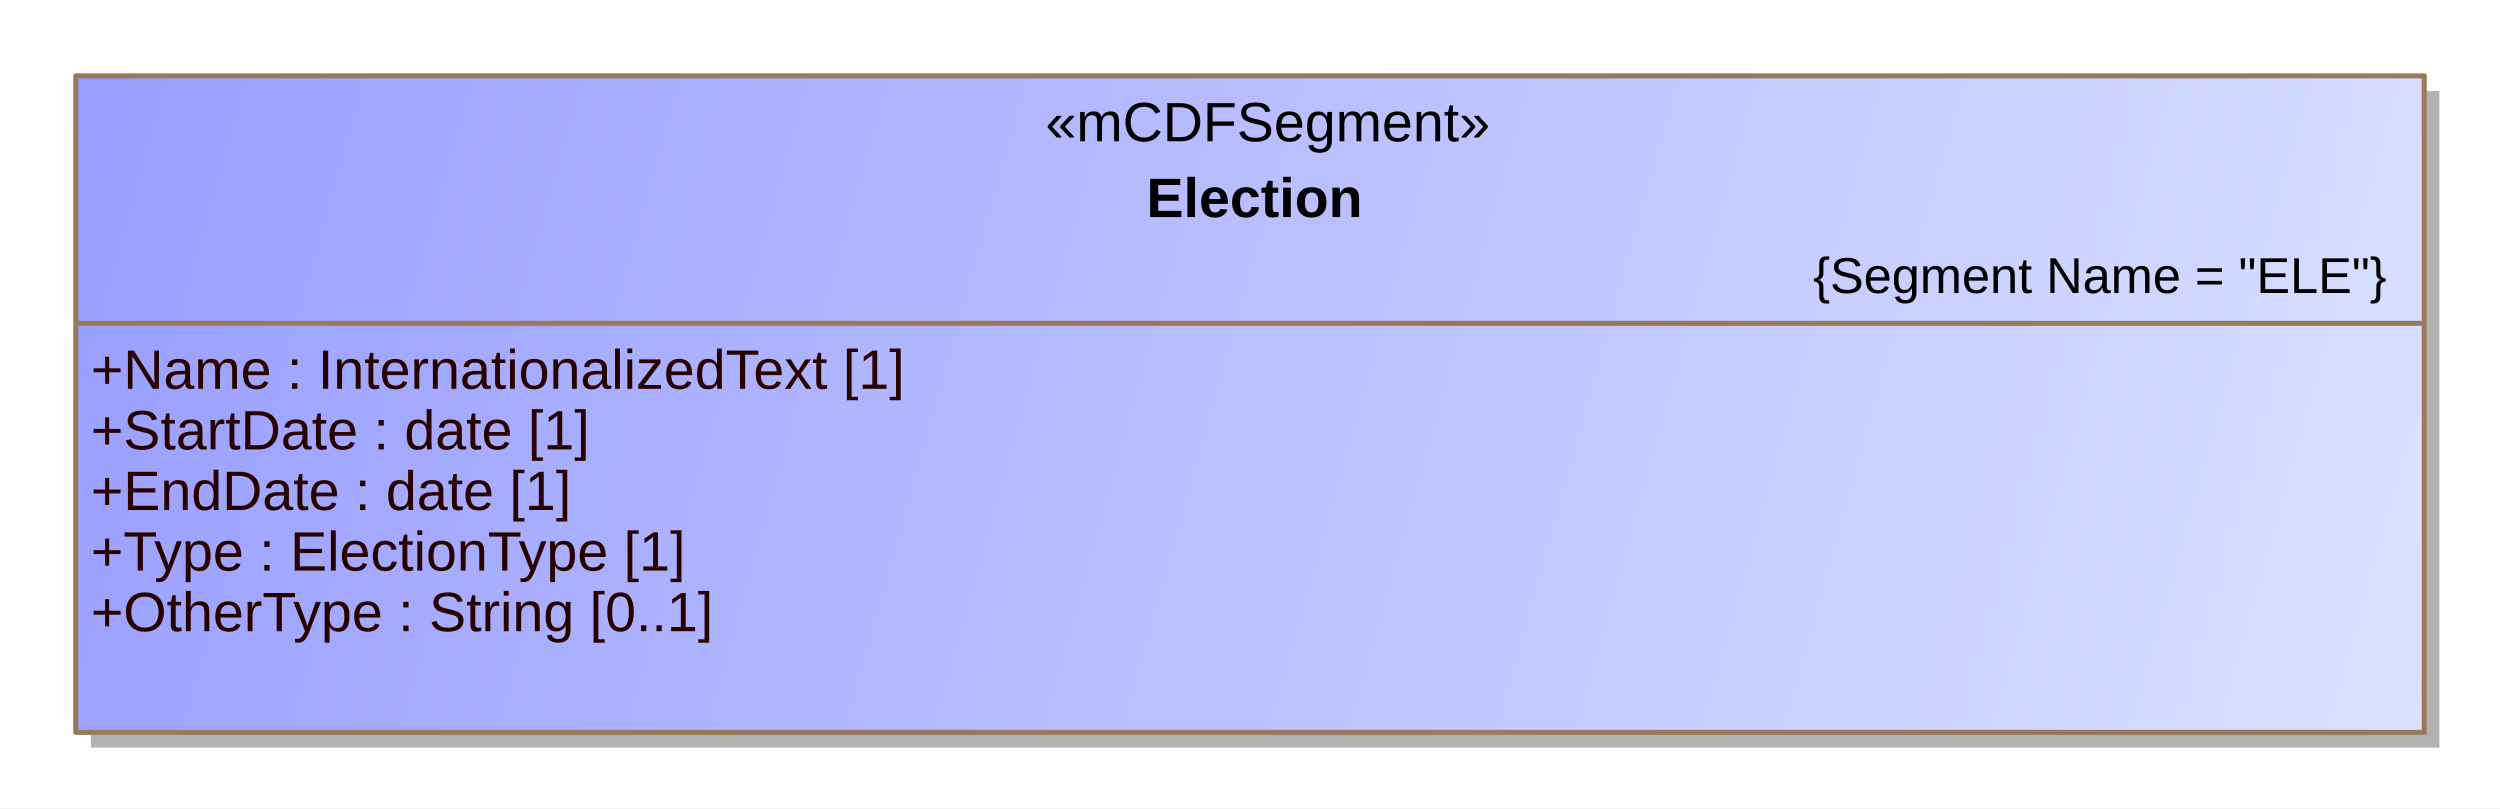
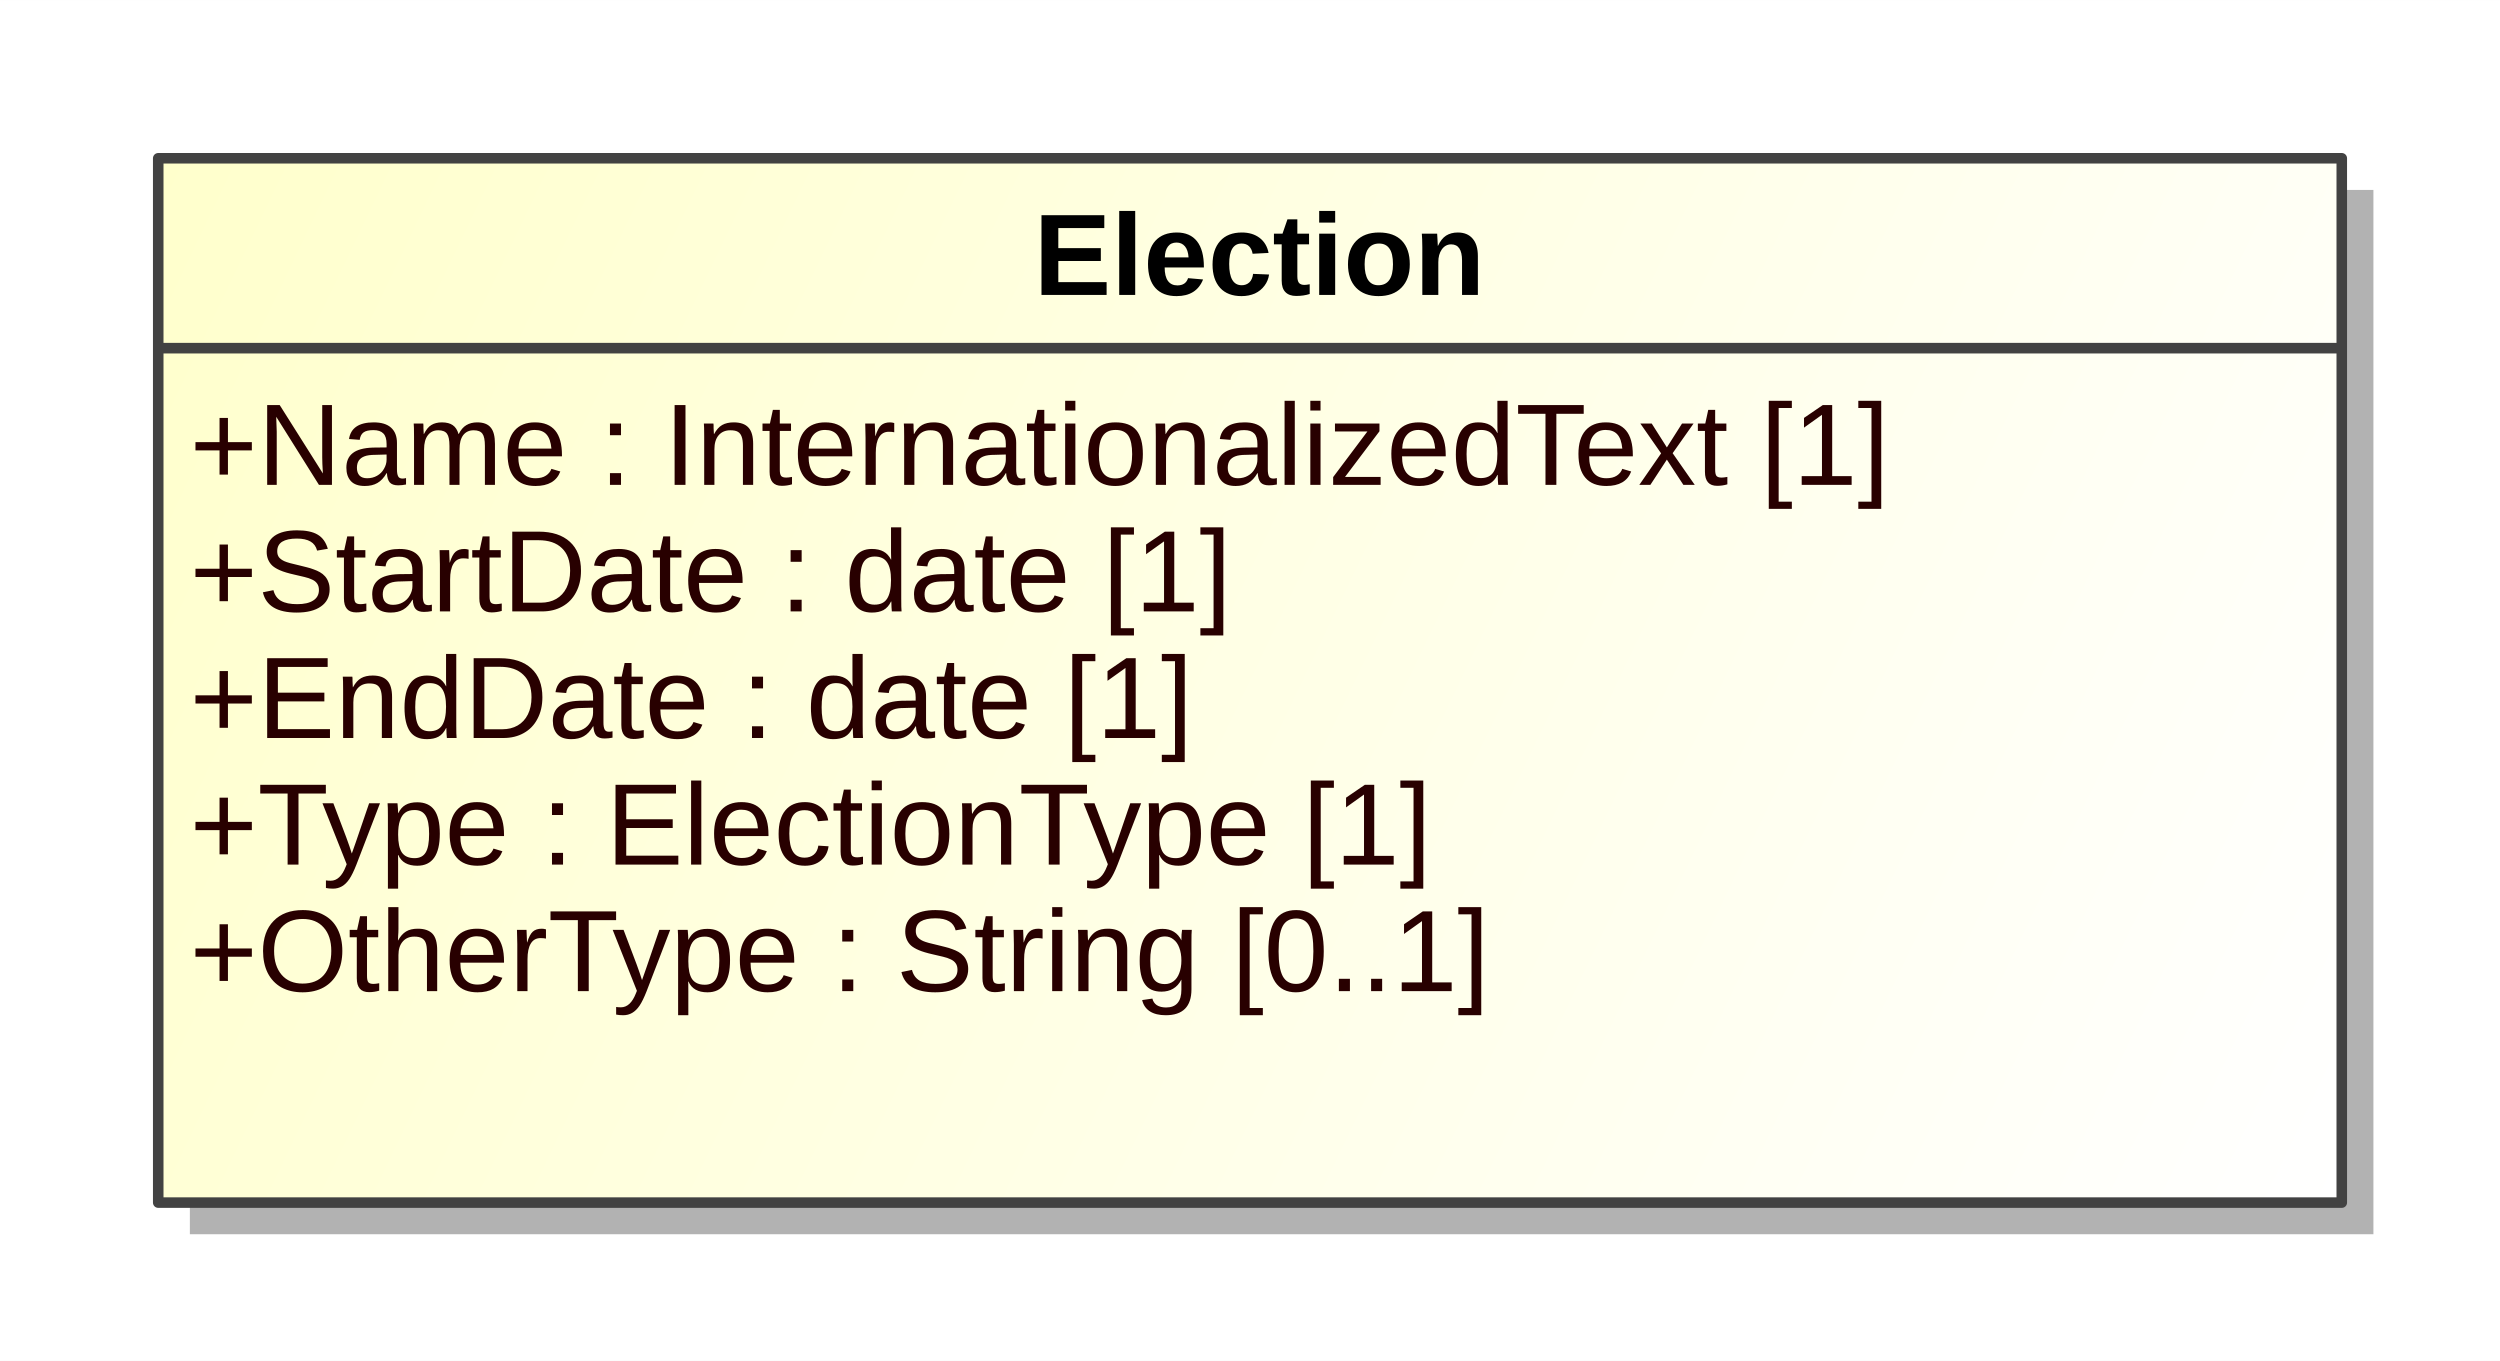
- <svg xmlns="http://www.w3.org/2000/svg" fill-opacity="1" color-rendering="auto" color-interpolation="auto" text-rendering="auto" stroke="black" stroke-linecap="square" width="5.156in" stroke-miterlimit="10" shape-rendering="auto" stroke-opacity="1" fill="black" stroke-dasharray="none" font-weight="normal" stroke-width="1" viewBox="0 0 495 160" height="1.667in" font-family="'Arial'" font-style="normal" stroke-linejoin="miter" font-size="12" stroke-dashoffset="0" image-rendering="auto">
+ <svg xmlns="http://www.w3.org/2000/svg" fill-opacity="1" color-rendering="auto" color-interpolation="auto" text-rendering="auto" stroke="black" stroke-linecap="square" width="2.469in" stroke-miterlimit="10" shape-rendering="auto" stroke-opacity="1" fill="black" stroke-dasharray="none" font-weight="normal" stroke-width="1" viewBox="0 0 237 129" height="1.344in" font-family="'Arial'" font-style="normal" stroke-linejoin="miter" font-size="12" stroke-dashoffset="0" image-rendering="auto">
  <defs id="genericDefs" />
  <g>
    <defs id="defs1">
-       <linearGradient x1="623" gradientUnits="userSpaceOnUse" x2="1088" y1="119" y2="249" id="linearGradient1" spreadMethod="pad">
-         <stop stop-opacity="1" stop-color="rgb(153,158,255)" offset="0%" />
-         <stop stop-opacity="1" stop-color="rgb(218,225,255)" offset="100%" />
+       <linearGradient x1="621" gradientUnits="userSpaceOnUse" x2="828" y1="117" y2="216" id="linearGradient1" spreadMethod="pad">
+         <stop stop-opacity="1" stop-color="rgb(255,255,204)" offset="0%" />
+         <stop stop-opacity="1" stop-color="white" offset="100%" />
      </linearGradient>
      <clipPath clipPathUnits="userSpaceOnUse" id="clipPath1">
-         <path d="M0 0 L495 0 L495 160 L0 160 L0 0 Z" />
+         <path d="M0 0 L237 0 L237 129 L0 129 L0 0 Z" />
      </clipPath>
      <clipPath clipPathUnits="userSpaceOnUse" id="clipPath2">
-         <path d="M608 104 L1103 104 L1103 264 L608 264 L608 104 Z" />
+         <path d="M606 102 L843 102 L843 231 L606 231 L606 102 Z" />
      </clipPath>
    </defs>
    <g fill="white" stroke="white">
-       <rect x="0" width="495" height="160" y="0" clip-path="url(#clipPath1)" stroke="none" />
-       <rect x="626" y="122" transform="translate(-608,-104)" clip-path="url(#clipPath2)" fill="rgb(178,178,178)" width="465" text-rendering="geometricPrecision" height="130" stroke="none" />
-       <rect x="623" y="119" transform="translate(-608,-104)" clip-path="url(#clipPath2)" fill="url(#linearGradient1)" width="465" text-rendering="geometricPrecision" height="130" stroke="none" />
+       <rect x="0" width="237" height="129" y="0" clip-path="url(#clipPath1)" stroke="none" />
+       <rect x="624" y="120" transform="translate(-606,-102)" clip-path="url(#clipPath2)" fill="rgb(178,178,178)" width="207" text-rendering="geometricPrecision" height="99" stroke="none" />
+       <rect x="621" y="117" transform="translate(-606,-102)" clip-path="url(#clipPath2)" fill="url(#linearGradient1)" width="207" text-rendering="geometricPrecision" height="99" stroke="none" />
    </g>
-     <g fill="rgb(153,121,92)" text-rendering="geometricPrecision" transform="translate(-608,-104)" stroke-linecap="butt" stroke="rgb(153,121,92)" stroke-linejoin="round">
-       <rect fill="none" x="623" width="465" height="130" y="119" clip-path="url(#clipPath2)" />
-       <line y2="168" fill="none" x1="623" clip-path="url(#clipPath2)" x2="1088" y1="168" />
-       <text x="626" font-size="11" y="228.958" clip-path="url(#clipPath2)" fill="rgb(40,0,0)" stroke="none" space="preserve">+OtherType : String [0..1]</text>
-       <text x="626" font-size="11" y="216.958" clip-path="url(#clipPath2)" fill="rgb(40,0,0)" stroke="none" space="preserve">+Type : ElectionType [1]</text>
-       <text x="626" font-size="11" y="204.958" clip-path="url(#clipPath2)" fill="rgb(40,0,0)" stroke="none" space="preserve">+EndDate : date [1]</text>
-       <text x="626" font-size="11" y="192.958" clip-path="url(#clipPath2)" fill="rgb(40,0,0)" stroke="none" space="preserve">+StartDate : date [1]</text>
-       <text x="626" font-size="11" y="180.958" clip-path="url(#clipPath2)" fill="rgb(40,0,0)" stroke="none" space="preserve">+Name : InternationalizedText [1]</text>
+     <g fill="rgb(66,66,66)" text-rendering="geometricPrecision" transform="translate(-606,-102)" stroke-linecap="butt" stroke="rgb(66,66,66)" stroke-linejoin="round">
+       <rect fill="none" x="621" width="207" height="99" y="117" clip-path="url(#clipPath2)" />
+       <line y2="135" fill="none" x1="621" clip-path="url(#clipPath2)" x2="828" y1="135" />
+       <text x="624" font-size="11" y="195.958" clip-path="url(#clipPath2)" fill="rgb(40,0,0)" stroke="none" space="preserve">+OtherType : String [0..1]</text>
+       <text x="624" font-size="11" y="183.958" clip-path="url(#clipPath2)" fill="rgb(40,0,0)" stroke="none" space="preserve">+Type : ElectionType [1]</text>
+       <text x="624" font-size="11" y="171.958" clip-path="url(#clipPath2)" fill="rgb(40,0,0)" stroke="none" space="preserve">+EndDate : date [1]</text>
+       <text x="624" font-size="11" y="159.958" clip-path="url(#clipPath2)" fill="rgb(40,0,0)" stroke="none" space="preserve">+StartDate : date [1]</text>
+       <text x="624" font-size="11" y="147.958" clip-path="url(#clipPath2)" fill="rgb(40,0,0)" stroke="none" space="preserve">+Name : InternationalizedText [1]</text>
    </g>
-     <g text-rendering="geometricPrecision" font-size="11" font-weight="bold" transform="translate(-608,-104)" stroke-linecap="butt" stroke-linejoin="round">
-       <text x="835" space="preserve" y="146.958" clip-path="url(#clipPath2)" stroke="none">Election</text>
-       <text x="815" space="preserve" y="131.958" clip-path="url(#clipPath2)" font-weight="normal" stroke="none">«mCDFSegment»</text>
-       <text x="967" font-size="10" y="162" clip-path="url(#clipPath2)" text-rendering="optimizeLegibility" stroke="none" font-weight="normal" xml:space="preserve">{Segment Name = "ELE"}</text>
+     <g text-rendering="geometricPrecision" font-size="11" font-weight="bold" transform="translate(-606,-102)" stroke-linecap="butt" stroke-linejoin="round">
+       <text x="704" space="preserve" y="129.958" clip-path="url(#clipPath2)" stroke="none">Election</text>
    </g>
  </g>
</svg>
